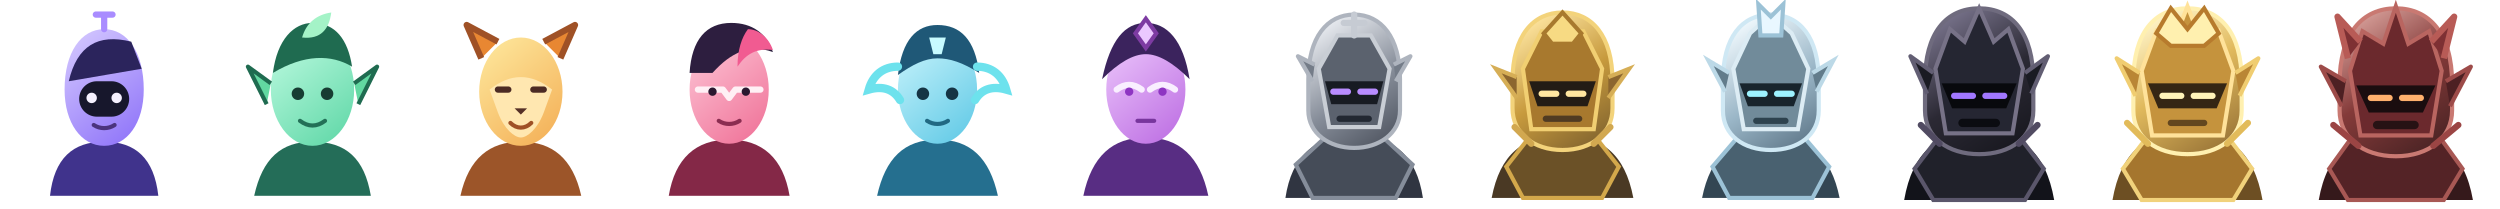
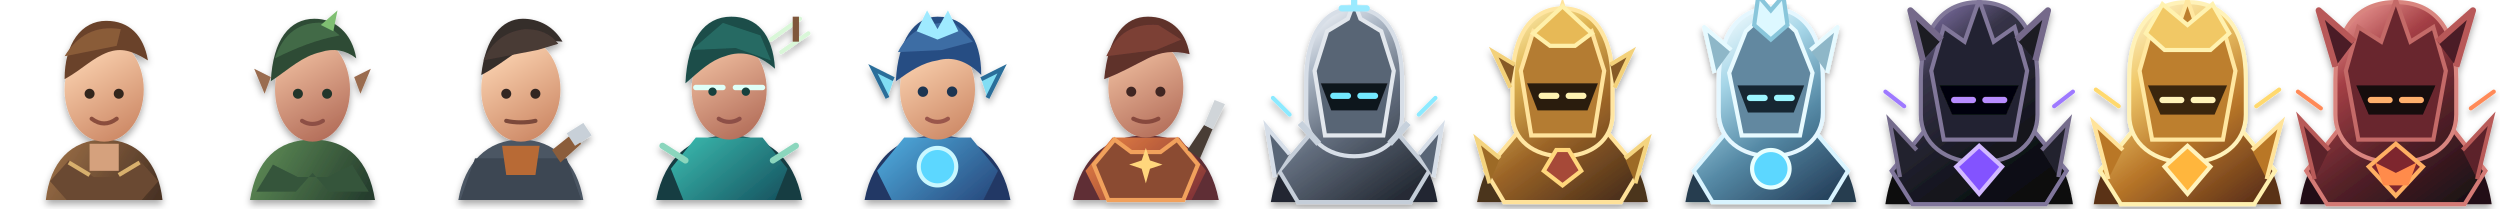
<svg xmlns="http://www.w3.org/2000/svg" width="1200" height="100" viewBox="0 0 1200 100" fill="none">
  <defs>
-     <linearGradient id="p0" x1="24" y1="18" x2="78" y2="84" gradientUnits="userSpaceOnUse">
-       <stop stop-color="#D9CEFF" />
-       <stop offset="1" stop-color="#7858F7" />
-     </linearGradient>
-     <linearGradient id="p1" x1="22" y1="16" x2="80" y2="86" gradientUnits="userSpaceOnUse">
-       <stop stop-color="#C9FFE8" />
-       <stop offset="1" stop-color="#3FCB93" />
-     </linearGradient>
-     <linearGradient id="p2" x1="22" y1="16" x2="82" y2="86" gradientUnits="userSpaceOnUse">
-       <stop stop-color="#FFF0A7" />
-       <stop offset="1" stop-color="#F09A3C" />
-     </linearGradient>
-     <linearGradient id="p3" x1="22" y1="16" x2="82" y2="86" gradientUnits="userSpaceOnUse">
-       <stop stop-color="#FFD3E0" />
-       <stop offset="1" stop-color="#EA4F7E" />
-     </linearGradient>
-     <linearGradient id="p4" x1="22" y1="16" x2="82" y2="86" gradientUnits="userSpaceOnUse">
-       <stop stop-color="#D8FAFF" />
-       <stop offset="1" stop-color="#36B8DD" />
-     </linearGradient>
-     <linearGradient id="p5" x1="22" y1="16" x2="82" y2="86" gradientUnits="userSpaceOnUse">
-       <stop stop-color="#F3D4FF" />
-       <stop offset="1" stop-color="#AA4AD9" />
-     </linearGradient>
-     <linearGradient id="p6" x1="28" y1="18" x2="72" y2="83" gradientUnits="userSpaceOnUse">
-       <stop stop-color="#E6E9EE" />
-       <stop offset=".45" stop-color="#868D99" />
-       <stop offset="1" stop-color="#343944" />
-     </linearGradient>
-     <linearGradient id="p7" x1="26" y1="14" x2="74" y2="86" gradientUnits="userSpaceOnUse">
-       <stop stop-color="#FFE7A3" />
-       <stop offset=".42" stop-color="#C79A3D" />
-       <stop offset="1" stop-color="#5E4827" />
-     </linearGradient>
-     <linearGradient id="p8" x1="27" y1="15" x2="73" y2="86" gradientUnits="userSpaceOnUse">
-       <stop stop-color="#F3FBFF" />
-       <stop offset=".45" stop-color="#9AB6C7" />
-       <stop offset="1" stop-color="#405668" />
-     </linearGradient>
-     <linearGradient id="p9" x1="26" y1="13" x2="76" y2="88" gradientUnits="userSpaceOnUse">
-       <stop stop-color="#77728A" />
-       <stop offset=".42" stop-color="#2B2934" />
-       <stop offset="1" stop-color="#0E0F14" />
-     </linearGradient>
-     <linearGradient id="p10" x1="26" y1="13" x2="74" y2="88" gradientUnits="userSpaceOnUse">
-       <stop stop-color="#FFF4C8" />
-       <stop offset=".38" stop-color="#E0B95C" />
-       <stop offset="1" stop-color="#7A5627" />
-     </linearGradient>
-     <linearGradient id="p11" x1="24" y1="12" x2="76" y2="88" gradientUnits="userSpaceOnUse">
-       <stop stop-color="#D9A29C" />
-       <stop offset=".4" stop-color="#843A39" />
-       <stop offset="1" stop-color="#30191B" />
-     </linearGradient>
+     <linearGradient id="skinA" x1="34" y1="22" x2="63" y2="70" gradientUnits="userSpaceOnUse">
+       <stop stop-color="#FFD9B7" />
+       <stop offset="1" stop-color="#C8815E" />
+     </linearGradient>
+     <linearGradient id="skinB" x1="35" y1="20" x2="64" y2="72" gradientUnits="userSpaceOnUse">
+       <stop stop-color="#F6C7A7" />
+       <stop offset="1" stop-color="#A9604E" />
+     </linearGradient>
+     <linearGradient id="clothGreen" x1="25" y1="65" x2="76" y2="95" gradientUnits="userSpaceOnUse">
+       <stop stop-color="#5F8D57" />
+       <stop offset="1" stop-color="#253D2D" />
+     </linearGradient>
+     <linearGradient id="clothBlue" x1="26" y1="64" x2="77" y2="95" gradientUnits="userSpaceOnUse">
+       <stop stop-color="#46779D" />
+       <stop offset="1" stop-color="#22374D" />
+     </linearGradient>
+     <linearGradient id="clothBrown" x1="25" y1="65" x2="75" y2="95" gradientUnits="userSpaceOnUse">
+       <stop stop-color="#A07248" />
+       <stop offset="1" stop-color="#493224" />
+     </linearGradient>
+     <linearGradient id="rareTeal" x1="20" y1="18" x2="80" y2="91" gradientUnits="userSpaceOnUse">
+       <stop stop-color="#A5FFF1" />
+       <stop offset=".45" stop-color="#39B7AC" />
+       <stop offset="1" stop-color="#175561" />
+     </linearGradient>
+     <linearGradient id="rareOcean" x1="18" y1="18" x2="82" y2="92" gradientUnits="userSpaceOnUse">
+       <stop stop-color="#C8F3FF" />
+       <stop offset=".45" stop-color="#4CA6D8" />
+       <stop offset="1" stop-color="#27477B" />
+     </linearGradient>
+     <linearGradient id="rareEmber" x1="19" y1="17" x2="81" y2="92" gradientUnits="userSpaceOnUse">
+       <stop stop-color="#FFE2A1" />
+       <stop offset=".43" stop-color="#E78142" />
+       <stop offset="1" stop-color="#7D2F36" />
+     </linearGradient>
+     <linearGradient id="steel" x1="22" y1="12" x2="78" y2="90" gradientUnits="userSpaceOnUse">
+       <stop stop-color="#F5F8FC" />
+       <stop offset=".22" stop-color="#AFBAC8" />
+       <stop offset=".55" stop-color="#626D7D" />
+       <stop offset="1" stop-color="#252B35" />
+     </linearGradient>
+     <linearGradient id="gold" x1="20" y1="10" x2="80" y2="92" gradientUnits="userSpaceOnUse">
+       <stop stop-color="#FFF2B6" />
+       <stop offset=".25" stop-color="#E0B654" />
+       <stop offset=".6" stop-color="#9B6427" />
+       <stop offset="1" stop-color="#4E311B" />
+     </linearGradient>
+     <linearGradient id="frost" x1="21" y1="11" x2="79" y2="92" gradientUnits="userSpaceOnUse">
+       <stop stop-color="#F5FDFF" />
+       <stop offset=".28" stop-color="#A6D6E8" />
+       <stop offset=".62" stop-color="#5589A5" />
+       <stop offset="1" stop-color="#28445F" />
+     </linearGradient>
+     <linearGradient id="void" x1="18" y1="8" x2="82" y2="94" gradientUnits="userSpaceOnUse">
+       <stop stop-color="#8172A8" />
+       <stop offset=".25" stop-color="#373448" />
+       <stop offset=".65" stop-color="#171821" />
+       <stop offset="1" stop-color="#07080C" />
+     </linearGradient>
+     <linearGradient id="solar" x1="18" y1="7" x2="82" y2="94" gradientUnits="userSpaceOnUse">
+       <stop stop-color="#FFF6D1" />
+       <stop offset=".28" stop-color="#F0C96B" />
+       <stop offset=".62" stop-color="#B87629" />
+       <stop offset="1" stop-color="#633519" />
+     </linearGradient>
+     <linearGradient id="dragon" x1="17" y1="7" x2="83" y2="95" gradientUnits="userSpaceOnUse">
+       <stop stop-color="#F2A19B" />
+       <stop offset=".28" stop-color="#A43F45" />
+       <stop offset=".63" stop-color="#552128" />
+       <stop offset="1" stop-color="#1D1117" />
+     </linearGradient>
+     <linearGradient id="purpleGem" x1="43" y1="36" x2="58" y2="52" gradientUnits="userSpaceOnUse">
+       <stop stop-color="#E9D8FF" />
+       <stop offset="1" stop-color="#8353FF" />
+     </linearGradient>
+     <linearGradient id="iceGem" x1="43" y1="35" x2="58" y2="52" gradientUnits="userSpaceOnUse">
+       <stop stop-color="#E8FFFF" />
+       <stop offset="1" stop-color="#5BD7FF" />
+     </linearGradient>
+     <linearGradient id="sunGem" x1="42" y1="34" x2="59" y2="52" gradientUnits="userSpaceOnUse">
+       <stop stop-color="#FFF8C8" />
+       <stop offset="1" stop-color="#FFB63E" />
+     </linearGradient>
+     <filter id="softShadow" x="-30%" y="-30%" width="160%" height="170%">
+       <feDropShadow dx="0" dy="2" stdDeviation="1.7" flood-color="#000" flood-opacity=".34" />
+     </filter>
  </defs>
-   <g transform="translate(0 0)">
-     <path d="M24 94c2-18 11-26 26-26s24 8 26 26H24Z" fill="#40338C" />
-     <path d="M31 43c0-18 8-29 19-29s19 11 19 29c0 16-8 27-19 27S31 59 31 43Z" fill="url(#p0)" />
-     <path d="M33 39c4-17 14-23 30-19l5 13-35 6Z" fill="#2B245C" />
-     <rect x="38" y="39" width="24" height="17" rx="8.5" fill="#17172C" />
-     <circle cx="44" cy="47" r="2.5" fill="#F5F1FF" />
-     <circle cx="56" cy="47" r="2.5" fill="#F5F1FF" />
-     <path d="M45 60c3 2 7 2 10 0" stroke="#4B347E" stroke-width="2" stroke-linecap="round" />
-     <path d="M50 14V7M46 7h8" stroke="#A98CFF" stroke-width="3" stroke-linecap="round" />
-   </g>
-   <g transform="translate(100 0)">
-     <path d="M22 94c4-18 13-26 28-26 16 0 25 8 28 26H22Z" fill="#246D58" />
-     <ellipse cx="50" cy="43" rx="20" ry="27" fill="url(#p1)" />
-     <path d="M31 35c2-16 10-24 19-24 11 0 17 8 19 21-10-6-23-6-38 3Z" fill="#1F6B50" />
-     <path d="M30 40 19 32l9 18M70 40l11-8-9 18" fill="#62D8A1" stroke="#1F6B50" stroke-width="2" stroke-linejoin="round" />
-     <circle cx="43" cy="45" r="3" fill="#173C32" />
-     <circle cx="57" cy="45" r="3" fill="#173C32" />
-     <path d="M44 58c4 3 8 3 12 0" stroke="#237057" stroke-width="2" stroke-linecap="round" />
-     <path d="M45 18c2-7 7-11 14-12-1 8-5 13-14 12Z" fill="#A4F3C7" />
-   </g>
-   <g transform="translate(200 0)">
-     <path d="M21 94c4-18 14-26 29-26s25 8 29 26H21Z" fill="#9C5529" />
-     <path d="m31 28-7-16 15 8M69 28l7-16-15 8" fill="#E88732" stroke="#9F5126" stroke-width="3" stroke-linejoin="round" />
-     <ellipse cx="50" cy="44" rx="20" ry="26" fill="url(#p2)" />
-     <path d="M35 43c5-4 10-6 15-6s10 2 15 6l-4 11c-3 8-8 12-11 12s-8-4-11-12l-4-11Z" fill="#FFE7B0" />
-     <path d="M39 43h5M56 43h5" stroke="#4C2B24" stroke-width="3" stroke-linecap="round" />
-     <path d="m47 52 3 3 3-3" fill="#553026" />
-     <path d="M45 59c3 3 7 3 10 0" stroke="#9F5126" stroke-width="2" stroke-linecap="round" />
-   </g>
-   <g transform="translate(300 0)">
-     <path d="M21 94c3-18 13-27 29-27s26 9 29 27H21Z" fill="#842847" />
-     <ellipse cx="50" cy="43" rx="19" ry="26" fill="url(#p3)" />
-     <path d="M31 35c1-16 8-24 20-24 10 0 17 5 20 14-11-4-20 0-29 10H31Z" fill="#2D1E3F" />
-     <path d="M59 14c5 0 10 4 12 10-8-1-13 2-17 8 0-8 2-14 5-18Z" fill="#F15B91" />
-     <path d="M35 43h12l3 4 3-4h12" stroke="#FFF0F5" stroke-width="3" stroke-linecap="round" stroke-linejoin="round" />
-     <circle cx="42" cy="44" r="2" fill="#2B1830" />
-     <circle cx="58" cy="44" r="2" fill="#2B1830" />
-     <path d="M45 58c3 2 7 2 10 0" stroke="#8B2D51" stroke-width="2" stroke-linecap="round" />
-   </g>
-   <g transform="translate(400 0)">
-     <path d="M21 94c4-18 13-27 29-27s25 9 29 27H21Z" fill="#256F8F" />
-     <ellipse cx="50" cy="43" rx="19" ry="26" fill="url(#p4)" />
-     <path d="M31 36c2-17 9-24 19-24 11 0 18 7 20 23-8-5-14-7-20-7-6 0-12 3-19 8Z" fill="#1F5877" />
-     <path d="M31 32c-7 0-12 4-14 11 7-2 12 0 15 5M69 32c7 0 12 4 14 11-7-2-12 0-15 5" stroke="#6DE2ED" stroke-width="4" stroke-linecap="round" />
-     <circle cx="43" cy="45" r="3" fill="#153444" />
-     <circle cx="57" cy="45" r="3" fill="#153444" />
-     <path d="M45 58c3 2 7 2 10 0" stroke="#216983" stroke-width="2" stroke-linecap="round" />
-     <path d="M46 18h8l-2 8h-4l-2-8Z" fill="#C7FBFF" />
-   </g>
-   <g transform="translate(500 0)">
-     <path d="M20 94c4-19 14-28 30-28s26 9 30 28H20Z" fill="#582D83" />
-     <ellipse cx="50" cy="43" rx="19" ry="26" fill="url(#p5)" />
-     <path d="M29 38c4-19 11-27 21-27 10 0 18 8 21 27-8-8-15-12-21-12s-13 4-21 12Z" fill="#3B235D" />
-     <path d="M36 43c4-3 8-3 12 0M52 43c4-3 8-3 12 0" stroke="#F9EFFF" stroke-width="3" stroke-linecap="round" />
-     <circle cx="42" cy="44" r="2" fill="#8E35C2" />
-     <circle cx="58" cy="44" r="2" fill="#8E35C2" />
-     <path d="M46 58h8" stroke="#78369D" stroke-width="2" stroke-linecap="round" />
-     <path d="m50 9 5 7-5 7-5-7 5-7Z" fill="#EBC8FF" stroke="#7D3BA2" stroke-width="2" />
-   </g>
-   <g transform="translate(600 0)">
-     <path d="M17 95c3-20 14-30 33-30s30 10 33 30H17Z" fill="#303541" />
-     <path d="M22 79 35 67h30l13 12-8 16H30l-8-16Z" fill="#454C58" stroke="#858D9A" stroke-width="2" />
-     <path d="M28 38c0-20 9-31 22-31s22 11 22 31v15c0 11-10 18-22 18S28 64 28 53V38Z" fill="url(#p6)" stroke="#AEB4BE" stroke-width="2" />
-     <path d="M33 33 42 17h16l9 16-5 28H38l-5-28Z" fill="#5B626E" stroke="#C9CED5" stroke-width="2" />
-     <path d="M36 39h28l-3 11H39l-3-11Z" fill="#171B22" />
-     <path d="M40 44h7M53 44h7" stroke="#B88CFF" stroke-width="3" stroke-linecap="round" />
-     <path d="M50 17V7M45 11h10" stroke="#C6CBD3" stroke-width="3" stroke-linecap="round" />
-     <path d="M31 31 23 27l7 12M69 31l8-4-7 12" fill="#747C88" stroke="#AEB4BE" stroke-width="2" stroke-linejoin="round" />
-     <path d="M43 57h14" stroke="#222832" stroke-width="3" stroke-linecap="round" />
-   </g>
-   <g transform="translate(700 0)">
-     <path d="M16 95c4-21 15-30 34-30s30 9 34 30H16Z" fill="#4A3924" />
-     <path d="M23 80 34 66h32l11 14-8 15H31l-8-15Z" fill="#6B5127" stroke="#D3A84B" stroke-width="2" />
-     <path d="M26 39c0-22 10-33 24-33s24 11 24 33v13c0 12-10 20-24 20s-24-8-24-20V39Z" fill="url(#p7)" stroke="#F3D37B" stroke-width="2" />
-     <path d="M31 33 40 15h20l9 18-4 29H35l-4-29Z" fill="#A8792E" stroke="#F1CF72" stroke-width="2" />
-     <path d="m41 16 9-10 9 10-4 5H45l-4-5Z" fill="#F7DA83" stroke="#A8792E" stroke-width="2" />
-     <path d="M34 39h32l-4 12H38l-4-12Z" fill="#231C15" />
-     <path d="M40 45h7M53 45h7" stroke="#FFE6A0" stroke-width="3" stroke-linecap="round" />
-     <path d="M28 37 18 33l10 14M72 37l10-4-10 14" fill="#8C662F" stroke="#D6AE56" stroke-width="2" />
-     <path d="M42 57h16" stroke="#503B22" stroke-width="3" stroke-linecap="round" />
-     <path d="M35 69 27 61M65 69l8-8" stroke="#D2A850" stroke-width="3" stroke-linecap="round" />
-   </g>
-   <g transform="translate(800 0)">
-     <path d="M17 95c4-20 15-30 33-30s29 10 33 30H17Z" fill="#334653" />
-     <path d="M22 80 34 66h32l12 14-8 15H30l-8-15Z" fill="#496170" stroke="#9CC2D6" stroke-width="2" />
-     <path d="M27 39c0-21 9-32 23-32s23 11 23 32v14c0 12-10 19-23 19s-23-7-23-19V39Z" fill="url(#p8)" stroke="#CFE8F4" stroke-width="2" />
-     <path d="M32 33 40 16l10-9 10 9 8 17-5 29H37l-5-29Z" fill="#718B9A" stroke="#DCECF4" stroke-width="2" />
-     <path d="M50 8 56 2l-1 15h-10L44 2l6 6Z" fill="#E9F7FF" stroke="#9CC2D6" stroke-width="2" />
-     <path d="M35 40h30l-4 11H39l-4-11Z" fill="#18242C" />
-     <path d="M40 45h7M53 45h7" stroke="#9DF2FF" stroke-width="3" stroke-linecap="round" />
-     <path d="M30 35 20 29l8 15M70 35l10-6-8 15" fill="#627C8B" stroke="#BCD9E7" stroke-width="2" />
-     <path d="M43 58h14" stroke="#2D424E" stroke-width="3" stroke-linecap="round" />
-   </g>
-   <g transform="translate(900 0)">
-     <path d="M14 96c4-23 16-33 36-33s32 10 36 33H14Z" fill="#12131A" />
-     <path d="M19 81 32 64h36l13 17-9 15H28l-9-15Z" fill="#20212A" stroke="#5A566B" stroke-width="2" />
-     <path d="M24 39c0-23 10-35 26-35s26 12 26 35v14c0 13-11 21-26 21s-26-8-26-21V39Z" fill="url(#p9)" stroke="#6F6B7E" stroke-width="2" />
-     <path d="M29 33 36 14l7 6 7-16 7 16 7-6 7 19-5 31H34l-5-31Z" fill="#252632" stroke="#777287" stroke-width="2" />
-     <path d="M32 40h36l-5 12H37l-5-12Z" fill="#08090D" />
-     <path d="M38 46h9M53 46h9" stroke="#A177FF" stroke-width="3" stroke-linecap="round" />
-     <path d="M28 35 17 27l8 18M72 35l11-8-8 18" fill="#1A1B23" stroke="#625E73" stroke-width="2" stroke-linejoin="round" />
-     <path d="M42 59h16" stroke="#0B0C11" stroke-width="4" stroke-linecap="round" />
-     <path d="M31 69 22 60M69 69l9-9" stroke="#514B62" stroke-width="3" stroke-linecap="round" />
-   </g>
-   <g transform="translate(1000 0)">
-     <path d="M14 96c4-23 16-33 36-33s32 10 36 33H14Z" fill="#6D4F23" />
-     <path d="M19 81 32 64h36l13 17-9 15H28l-9-15Z" fill="#A5762E" stroke="#F1D27B" stroke-width="2" />
-     <path d="M24 39c0-23 10-35 26-35s26 12 26 35v14c0 13-11 21-26 21s-26-8-26-21V39Z" fill="url(#p10)" stroke="#FFF0B0" stroke-width="2" />
-     <path d="M28 34 35 15l8 6 7-18 7 18 8-6 7 19-5 31H33l-5-31Z" fill="#C5933D" stroke="#FFE29A" stroke-width="2" />
-     <path d="m35 16 7-12 8 10 8-10 7 12-7 6H42l-7-6Z" fill="#FFF0AF" stroke="#B77B2D" stroke-width="2" />
-     <path d="M31 40h38l-5 12H36l-5-12Z" fill="#352614" />
-     <path d="M38 46h9M53 46h9" stroke="#FFF3B9" stroke-width="3" stroke-linecap="round" />
-     <path d="M27 35 16 28l9 18M73 35l11-7-9 18" fill="#B98635" stroke="#F0CD71" stroke-width="2" stroke-linejoin="round" />
-     <path d="M42 59h16" stroke="#63471F" stroke-width="3" stroke-linecap="round" />
-     <path d="M31 69 21 59M69 69l10-10" stroke="#E2BB5A" stroke-width="3" stroke-linecap="round" />
-   </g>
-   <g transform="translate(1100 0)">
-     <path d="M13 96c4-23 17-33 37-33s33 10 37 33H13Z" fill="#35191B" />
-     <path d="M18 81 31 63h38l13 18-9 15H27l-9-15Z" fill="#542326" stroke="#A85854" stroke-width="2" />
-     <path d="M23 40c0-24 11-36 27-36s27 12 27 36v13c0 13-11 22-27 22s-27-9-27-22V40Z" fill="url(#p11)" stroke="#C97972" stroke-width="2" />
-     <path d="M28 34 34 15l10 6 6-18 6 18 10-6 6 19-5 31H33l-5-31Z" fill="#6B292D" stroke="#B96560" stroke-width="2" />
-     <path d="M33 20 22 8l5 20M67 20 78 8l-5 20" fill="#7E3033" stroke="#B85B56" stroke-width="3" stroke-linejoin="round" />
-     <path d="M31 41h38l-6 13H37l-6-13Z" fill="#1A0D0F" />
-     <path d="M38 47h9M53 47h9" stroke="#FFB06D" stroke-width="3" stroke-linecap="round" />
-     <path d="M26 39 14 32l10 19M74 39l12-7-10 19" fill="#4D2023" stroke="#9D4B49" stroke-width="2" stroke-linejoin="round" />
-     <path d="M41 60h18" stroke="#271214" stroke-width="4" stroke-linecap="round" />
-     <path d="M32 70 20 60M68 70l12-10" stroke="#9B4544" stroke-width="3" stroke-linecap="round" />
+   <g transform="translate(0 0)" filter="url(#softShadow)">
+     <path d="M22 96c2-18 12-29 28-29s26 11 28 29H22Z" fill="url(#clothBrown)" />
+     <path d="M33 77 24 87l8 9h36l8-9-9-10-12 8H45l-12-8Z" fill="#6B4931" />
+     <ellipse cx="50" cy="43" rx="19" ry="25" fill="url(#skinA)" />
+     <path d="M31 38c0-17 8-28 20-28 11 0 18 7 20 19-8-5-13-6-19-4-8 3-12 8-21 13Z" fill="#6A422B" />
+     <path d="M31 27c6-10 15-15 27-13l-2 8-25 5Z" fill="#8A5B39" />
+     <circle cx="43" cy="45" r="2.4" fill="#33251F" />
+     <circle cx="57" cy="45" r="2.4" fill="#33251F" />
+     <path d="M44 57c4 3 8 3 12 0" stroke="#8A4E3C" stroke-width="2" stroke-linecap="round" />
+     <path d="M43 69h14v13H43z" fill="#D5A17D" />
+     <path d="M33 78 43 84M67 78 57 84" stroke="#D8B06D" stroke-width="2" />
+   </g>
+   <g transform="translate(100 0)" filter="url(#softShadow)">
+     <path d="M20 96c3-19 13-29 30-29s27 10 30 29H20Z" fill="url(#clothGreen)" />
+     <ellipse cx="50" cy="43" rx="18" ry="25" fill="url(#skinB)" />
+     <path d="M30 39c1-20 9-30 21-30 10 0 18 7 20 19-5-4-11-5-17-3-9 2-15 8-24 14Z" fill="#2E4B35" />
+     <path d="M32 28c4-12 12-18 24-17l7 6c-11 2-21 6-31 11Z" fill="#426B47" />
+     <path d="M30 37 22 33l5 12M70 37l8-4-5 12" fill="#9A6C50" />
+     <circle cx="43" cy="45" r="2.4" fill="#24342B" />
+     <circle cx="57" cy="45" r="2.4" fill="#24342B" />
+     <path d="M45 58c3 2 7 2 10 0" stroke="#8D5044" stroke-width="2" stroke-linecap="round" />
+     <path d="M31 79 23 92h19l8-9 8 9h19L69 79l-12 6H43l-12-6Z" fill="#35543B" />
+     <path d="m54 12 8-7-2 10" fill="#7FBF72" />
+   </g>
+   <g transform="translate(200 0)" filter="url(#softShadow)">
+     <path d="M20 96c3-18 14-29 30-29s27 11 30 29H20Z" fill="#4B5663" />
+     <ellipse cx="50" cy="43" rx="19" ry="25" fill="url(#skinA)" />
+     <path d="M31 36c2-18 10-27 20-27 8 0 15 4 19 11-9-1-16 1-22 5-6 4-11 8-17 11Z" fill="#352D2B" />
+     <path d="M32 29c4-9 11-14 20-15 7 0 12 2 16 7l-10 3-26 5Z" fill="#4A3A34" />
+     <circle cx="43" cy="45" r="2.4" fill="#332723" />
+     <circle cx="57" cy="45" r="2.4" fill="#332723" />
+     <path d="M43 58c4 1 10 1 14 0" stroke="#7B493A" stroke-width="2" stroke-linecap="round" />
+     <path d="M28 76h44l7 20H21l7-20Z" fill="#3C4652" />
+     <path d="M41 70h18l-2 14H43l-2-14Z" fill="#B86B36" />
+     <path d="m65 72 10-8 4 5-10 9" fill="#8B5D3A" />
+     <path d="m72 64 8-5 4 6-8 5Z" fill="#C8D0D8" />
+   </g>
+   <g transform="translate(300 0)" filter="url(#softShadow)">
+     <path d="M15 96c4-21 17-31 35-31s31 10 35 31H15Z" fill="#173D43" />
+     <path d="M22 81 34 66h32l12 15-6 15H28l-6-15Z" fill="url(#rareTeal)" />
+     <ellipse cx="50" cy="43" rx="18" ry="24" fill="url(#skinB)" />
+     <path d="M29 40c1-21 9-32 22-32 12 0 20 8 21 25-8-7-16-9-24-6-7 2-12 7-19 13Z" fill="#1A4E4A" />
+     <path d="m32 24 15-13 18 6 5 12-17-6-21 1Z" fill="#276B63" />
+     <path d="M34 42h13M53 42h13" stroke="#DFFFF8" stroke-width="2.6" stroke-linecap="round" />
+     <circle cx="42" cy="44" r="2" fill="#15403D" />
+     <circle cx="58" cy="44" r="2" fill="#15403D" />
+     <path d="M45 57c3 2 7 2 10 0" stroke="#8D4F47" stroke-width="2" stroke-linecap="round" />
+     <path d="M29 77 18 70M71 77l11-7" stroke="#8BD6BD" stroke-width="3" stroke-linecap="round" />
+     <path d="M70 19 84 9M75 25 88 16" stroke="#D9F7D8" stroke-width="2" stroke-linecap="round" />
+     <path d="M82 8v12" stroke="#7F563B" stroke-width="3" />
+   </g>
+   <g transform="translate(400 0)" filter="url(#softShadow)">
+     <path d="M15 96c4-21 17-31 35-31s31 10 35 31H15Z" fill="#243965" />
+     <path d="M21 82 34 66h32l13 16-7 14H28l-7-14Z" fill="url(#rareOcean)" />
+     <ellipse cx="50" cy="43" rx="18" ry="24" fill="url(#skinA)" />
+     <path d="M30 39c1-20 9-31 20-31 13 0 21 10 21 28-7-7-14-9-21-7-7 1-13 5-20 10Z" fill="#284D83" />
+     <path d="M31 25c5-10 14-15 27-14l9 9-15 4-21 1Z" fill="#3E6DA4" />
+     <path d="M29 38 19 33l7 14M71 38l10-5-7 14" fill="#81DDF3" stroke="#2B6E9A" stroke-width="2" />
+     <circle cx="43" cy="44" r="2.5" fill="#1F3551" />
+     <circle cx="57" cy="44" r="2.5" fill="#1F3551" />
+     <path d="M45 57c3 2 7 2 10 0" stroke="#9A564C" stroke-width="2" stroke-linecap="round" />
+     <path d="M50 71c5 0 9 4 9 9s-4 9-9 9-9-4-9-9 4-9 9-9Z" fill="url(#iceGem)" stroke="#C9F7FF" stroke-width="2" />
+     <path d="M50 14 55 5l5 10-10 4-10-4 5-10 5 9Z" fill="#9FEAFF" />
+   </g>
+   <g transform="translate(500 0)" filter="url(#softShadow)">
+     <path d="M15 96c4-21 17-31 35-31s31 10 35 31H15Z" fill="#5F2D35" />
+     <path d="M21 82 34 66h32l13 16-7 14H28l-7-14Z" fill="url(#rareEmber)" />
+     <ellipse cx="50" cy="42" rx="18" ry="24" fill="url(#skinB)" />
+     <path d="M30 38c2-21 10-30 21-30 10 0 18 6 20 18-8-2-14-1-20 2-8 4-13 7-21 10Z" fill="#5E302C" />
+     <path d="M31 27c5-11 13-16 25-15l11 7-12 5-24 3Z" fill="#7B4034" />
+     <circle cx="43" cy="44" r="2.4" fill="#402622" />
+     <circle cx="57" cy="44" r="2.4" fill="#402622" />
+     <path d="M44 57c4 2 8 2 12 0" stroke="#87483E" stroke-width="2" stroke-linecap="round" />
+     <path d="M25 79 35 67l8 6h14l8-6 10 12-7 17H32l-7-17Z" fill="#8B4B32" stroke="#F1A15C" stroke-width="2" />
+     <path d="m70 72 8-12 4 2-6 14" fill="#4A3C36" />
+     <path d="m78 60 5-12 5 2-6 12Z" fill="#D0D5D9" />
+     <path d="m48 77 2-6 2 6 6 2-6 2-2 7-2-7-6-2 6-2Z" fill="#FFD67C" />
+   </g>
+   <g transform="translate(600 0)" filter="url(#softShadow)">
+     <path d="M10 97c4-24 18-35 40-35s36 11 40 35H10Z" fill="#202833" />
+     <path d="M14 82 30 63h40l16 19-9 15H23l-9-15Z" fill="url(#steel)" stroke="#C5CED9" stroke-width="2" />
+     <path d="M19 74 8 61l4 24M81 74l11-13-4 24" fill="#596576" stroke="#D6DEE8" stroke-width="2" />
+     <path d="M27 39c0-23 9-35 23-35s23 12 23 35v16c0 12-10 20-23 20s-23-8-23-20V39Z" fill="url(#steel)" stroke="#D7DEE7" stroke-width="2" />
+     <path d="M31 34 37 15 47 9l3-8 3 8 10 6 6 19-5 31H36l-5-31Z" fill="#596575" stroke="#E2E7ED" stroke-width="2" />
+     <path d="M34 40h32l-5 13H39l-5-13Z" fill="#10151D" />
+     <path d="M40 46h7M53 46h7" stroke="#72E9FF" stroke-width="3" stroke-linecap="round" />
+     <path d="M50 4V-1M44 4h12" stroke="#9BEAFF" stroke-width="3" stroke-linecap="round" />
+     <path d="M33 69 24 59M67 69l9-10" stroke="#C7D1DC" stroke-width="3" />
+     <path d="M19 55 11 47M81 55l8-8" stroke="#8CEAFF" stroke-width="2" stroke-linecap="round" />
+   </g>
+   <g transform="translate(700 0)" filter="url(#softShadow)">
+     <path d="M9 97c4-24 18-35 41-35s37 11 41 35H9Z" fill="#4C341E" />
+     <path d="M13 82 29 63h42l16 19-9 15H22l-9-15Z" fill="url(#gold)" stroke="#FFE29A" stroke-width="2" />
+     <path d="M20 76 9 67l6 21M80 76l11-9-6 21" fill="#9D6B28" stroke="#F4D47F" stroke-width="2" />
+     <path d="M26 39c0-23 10-35 24-35s24 12 24 35v16c0 12-10 20-24 20s-24-8-24-20V39Z" fill="url(#gold)" stroke="#FFE6A2" stroke-width="2" />
+     <path d="M30 34 36 15l8 5 6-18 6 18 8-5 6 19-5 31H35l-5-31Z" fill="#B47C30" stroke="#FFE39C" stroke-width="2" />
+     <path d="M33 40h34l-5 13H38l-5-13Z" fill="#2A1D11" />
+     <path d="M40 46h7M53 46h7" stroke="#FFF2B1" stroke-width="3" stroke-linecap="round" />
+     <path d="m36 16 14-13 14 13-8 6H44l-8-6Z" fill="#E7B957" stroke="#FFF0AA" stroke-width="2" />
+     <path d="M47 72h6l6 10-9 7-9-7 6-10Z" fill="#A64838" stroke="#FFD77C" stroke-width="2" />
+     <path d="M27 31 17 25l8 17M73 31l10-6-8 17" fill="#865A26" stroke="#F3D17A" stroke-width="2" />
+   </g>
+   <g transform="translate(800 0)" filter="url(#softShadow)">
+     <path d="M9 97c4-24 18-35 41-35s37 11 41 35H9Z" fill="#263C50" />
+     <path d="M13 82 29 63h42l16 19-9 15H22l-9-15Z" fill="url(#frost)" stroke="#D9F4FF" stroke-width="2" />
+     <path d="M25 39c0-23 10-35 25-35s25 12 25 35v15c0 13-11 21-25 21s-25-8-25-21V39Z" fill="url(#frost)" stroke="#E5F7FF" stroke-width="2" />
+     <path d="M30 35 38 15l12-11 12 11 8 20-6 30H36l-6-30Z" fill="#6288A0" stroke="#E7FAFF" stroke-width="2" />
+     <path d="M31 24 18 13l5 22M69 24l13-11-5 22" fill="#8EB7C8" stroke="#E6FAFF" stroke-width="2" stroke-linejoin="round" />
+     <path d="M34 41h32l-5 13H39l-5-13Z" fill="#172733" />
+     <path d="M40 47h7M53 47h7" stroke="#9DF5FF" stroke-width="3" stroke-linecap="round" />
+     <path d="M50 5 56-2l2 14-8 7-8-7 2-14 6 7Z" fill="#DDF8FF" stroke="#89C6DB" stroke-width="2" />
+     <path d="M50 72c5 0 9 4 9 9s-4 9-9 9-9-4-9-9 4-9 9-9Z" fill="url(#iceGem)" stroke="#E8FFFF" stroke-width="2" />
+   </g>
+   <g transform="translate(900 0)" filter="url(#softShadow)">
+     <path d="M5 98c4-27 19-38 45-38s41 11 45 38H5Z" fill="#090A10" />
+     <path d="M8 82 26 60h48l18 22-10 16H18L8 82Z" fill="url(#void)" stroke="#80769B" stroke-width="2" />
+     <path d="M20 72 7 58l5 27M80 72l13-14-5 27" fill="#24232E" stroke="#756C8C" stroke-width="2" />
+     <path d="M22 38c0-25 11-37 28-37s28 12 28 37v17c0 14-12 23-28 23s-28-9-28-23V38Z" fill="url(#void)" stroke="#82799A" stroke-width="2" />
+     <path d="M27 34 33 13l10 7 7-20 7 20 10-7 6 21-6 33H33l-6-33Z" fill="#242430" stroke="#81779A" stroke-width="2" />
+     <path d="M31 41h38l-6 14H37l-6-14Z" fill="#05060A" />
+     <path d="M38 48h9M53 48h9" stroke="#B78CFF" stroke-width="3" stroke-linecap="round" />
+     <path d="M32 19 17 5l6 24M68 19 83 5l-6 24" fill="#1A1A22" stroke="#74698A" stroke-width="3" stroke-linejoin="round" />
+     <path d="M50 70 61 80 50 93 39 80 50 70Z" fill="url(#purpleGem)" stroke="#D2B9FF" stroke-width="2" />
+     <path d="M14 51 5 44M86 51l9-7" stroke="#9E79FF" stroke-width="2" stroke-linecap="round" />
+   </g>
+   <g transform="translate(1000 0)" filter="url(#softShadow)">
+     <path d="M5 98c4-27 19-38 45-38s41 11 45 38H5Z" fill="#5A3317" />
+     <path d="M8 82 26 60h48l18 22-10 16H18L8 82Z" fill="url(#solar)" stroke="#FFF0AF" stroke-width="2" />
+     <path d="M19 72 5 59l7 27M81 72l14-13-7 27" fill="#B97727" stroke="#FFE39A" stroke-width="2" />
+     <path d="M22 38c0-25 11-37 28-37s28 12 28 37v17c0 14-12 23-28 23s-28-9-28-23V38Z" fill="url(#solar)" stroke="#FFF2B9" stroke-width="2" />
+     <path d="M27 34 33 13l10 7 7-20 7 20 10-7 6 21-6 33H33l-6-33Z" fill="#BD7F2E" stroke="#FFE7A0" stroke-width="2" />
+     <path d="m30 16 8-14 12 10L62 2l8 14-9 8H39l-9-8Z" fill="#F1C865" stroke="#FFF2B0" stroke-width="2" />
+     <path d="M31 41h38l-6 14H37l-6-14Z" fill="#3A260F" />
+     <path d="M38 48h9M53 48h9" stroke="#FFF3B9" stroke-width="3" stroke-linecap="round" />
+     <path d="M50 70 61 80 50 93 39 80 50 70Z" fill="url(#sunGem)" stroke="#FFF3BD" stroke-width="2" />
+     <path d="M17 51 6 43M83 51l11-8" stroke="#FFD96E" stroke-width="2" stroke-linecap="round" />
+   </g>
+   <g transform="translate(1100 0)" filter="url(#softShadow)">
+     <path d="M4 98c4-27 20-38 46-38s42 11 46 38H4Z" fill="#241016" />
+     <path d="M7 82 25 59h50l18 23-10 16H17L7 82Z" fill="url(#dragon)" stroke="#D47A75" stroke-width="2" />
+     <path d="M18 72 4 57l7 29M82 72l14-15-7 29" fill="#5B242B" stroke="#B85A58" stroke-width="2" />
+     <path d="M21 38c0-25 11-37 29-37s29 12 29 37v17c0 14-12 23-29 23s-29-9-29-23V38Z" fill="url(#dragon)" stroke="#D9857F" stroke-width="2" />
+     <path d="M26 34 32 13l11 7 7-20 7 20 11-7 6 21-6 33H32l-6-33Z" fill="#69272F" stroke="#C46A67" stroke-width="2" />
+     <path d="M30 20 13 5l8 27M70 20 87 5l-8 27" fill="#4C1D25" stroke="#B85859" stroke-width="3" stroke-linejoin="round" />
+     <path d="M31 41h38l-6 14H37l-6-14Z" fill="#16080C" />
+     <path d="M38 48h9M53 48h9" stroke="#FFB06D" stroke-width="3" stroke-linecap="round" />
+     <path d="M50 69 63 80 50 94 37 80 50 69Z" fill="#7E252D" stroke="#FFB063" stroke-width="2" />
+     <path d="M40 78 50 83l10-5-4 11H44l-4-11Z" fill="#FF8B4B" />
+     <path d="M14 52 3 44M86 52l11-8" stroke="#FF8A58" stroke-width="2" stroke-linecap="round" />
  </g>
</svg>
